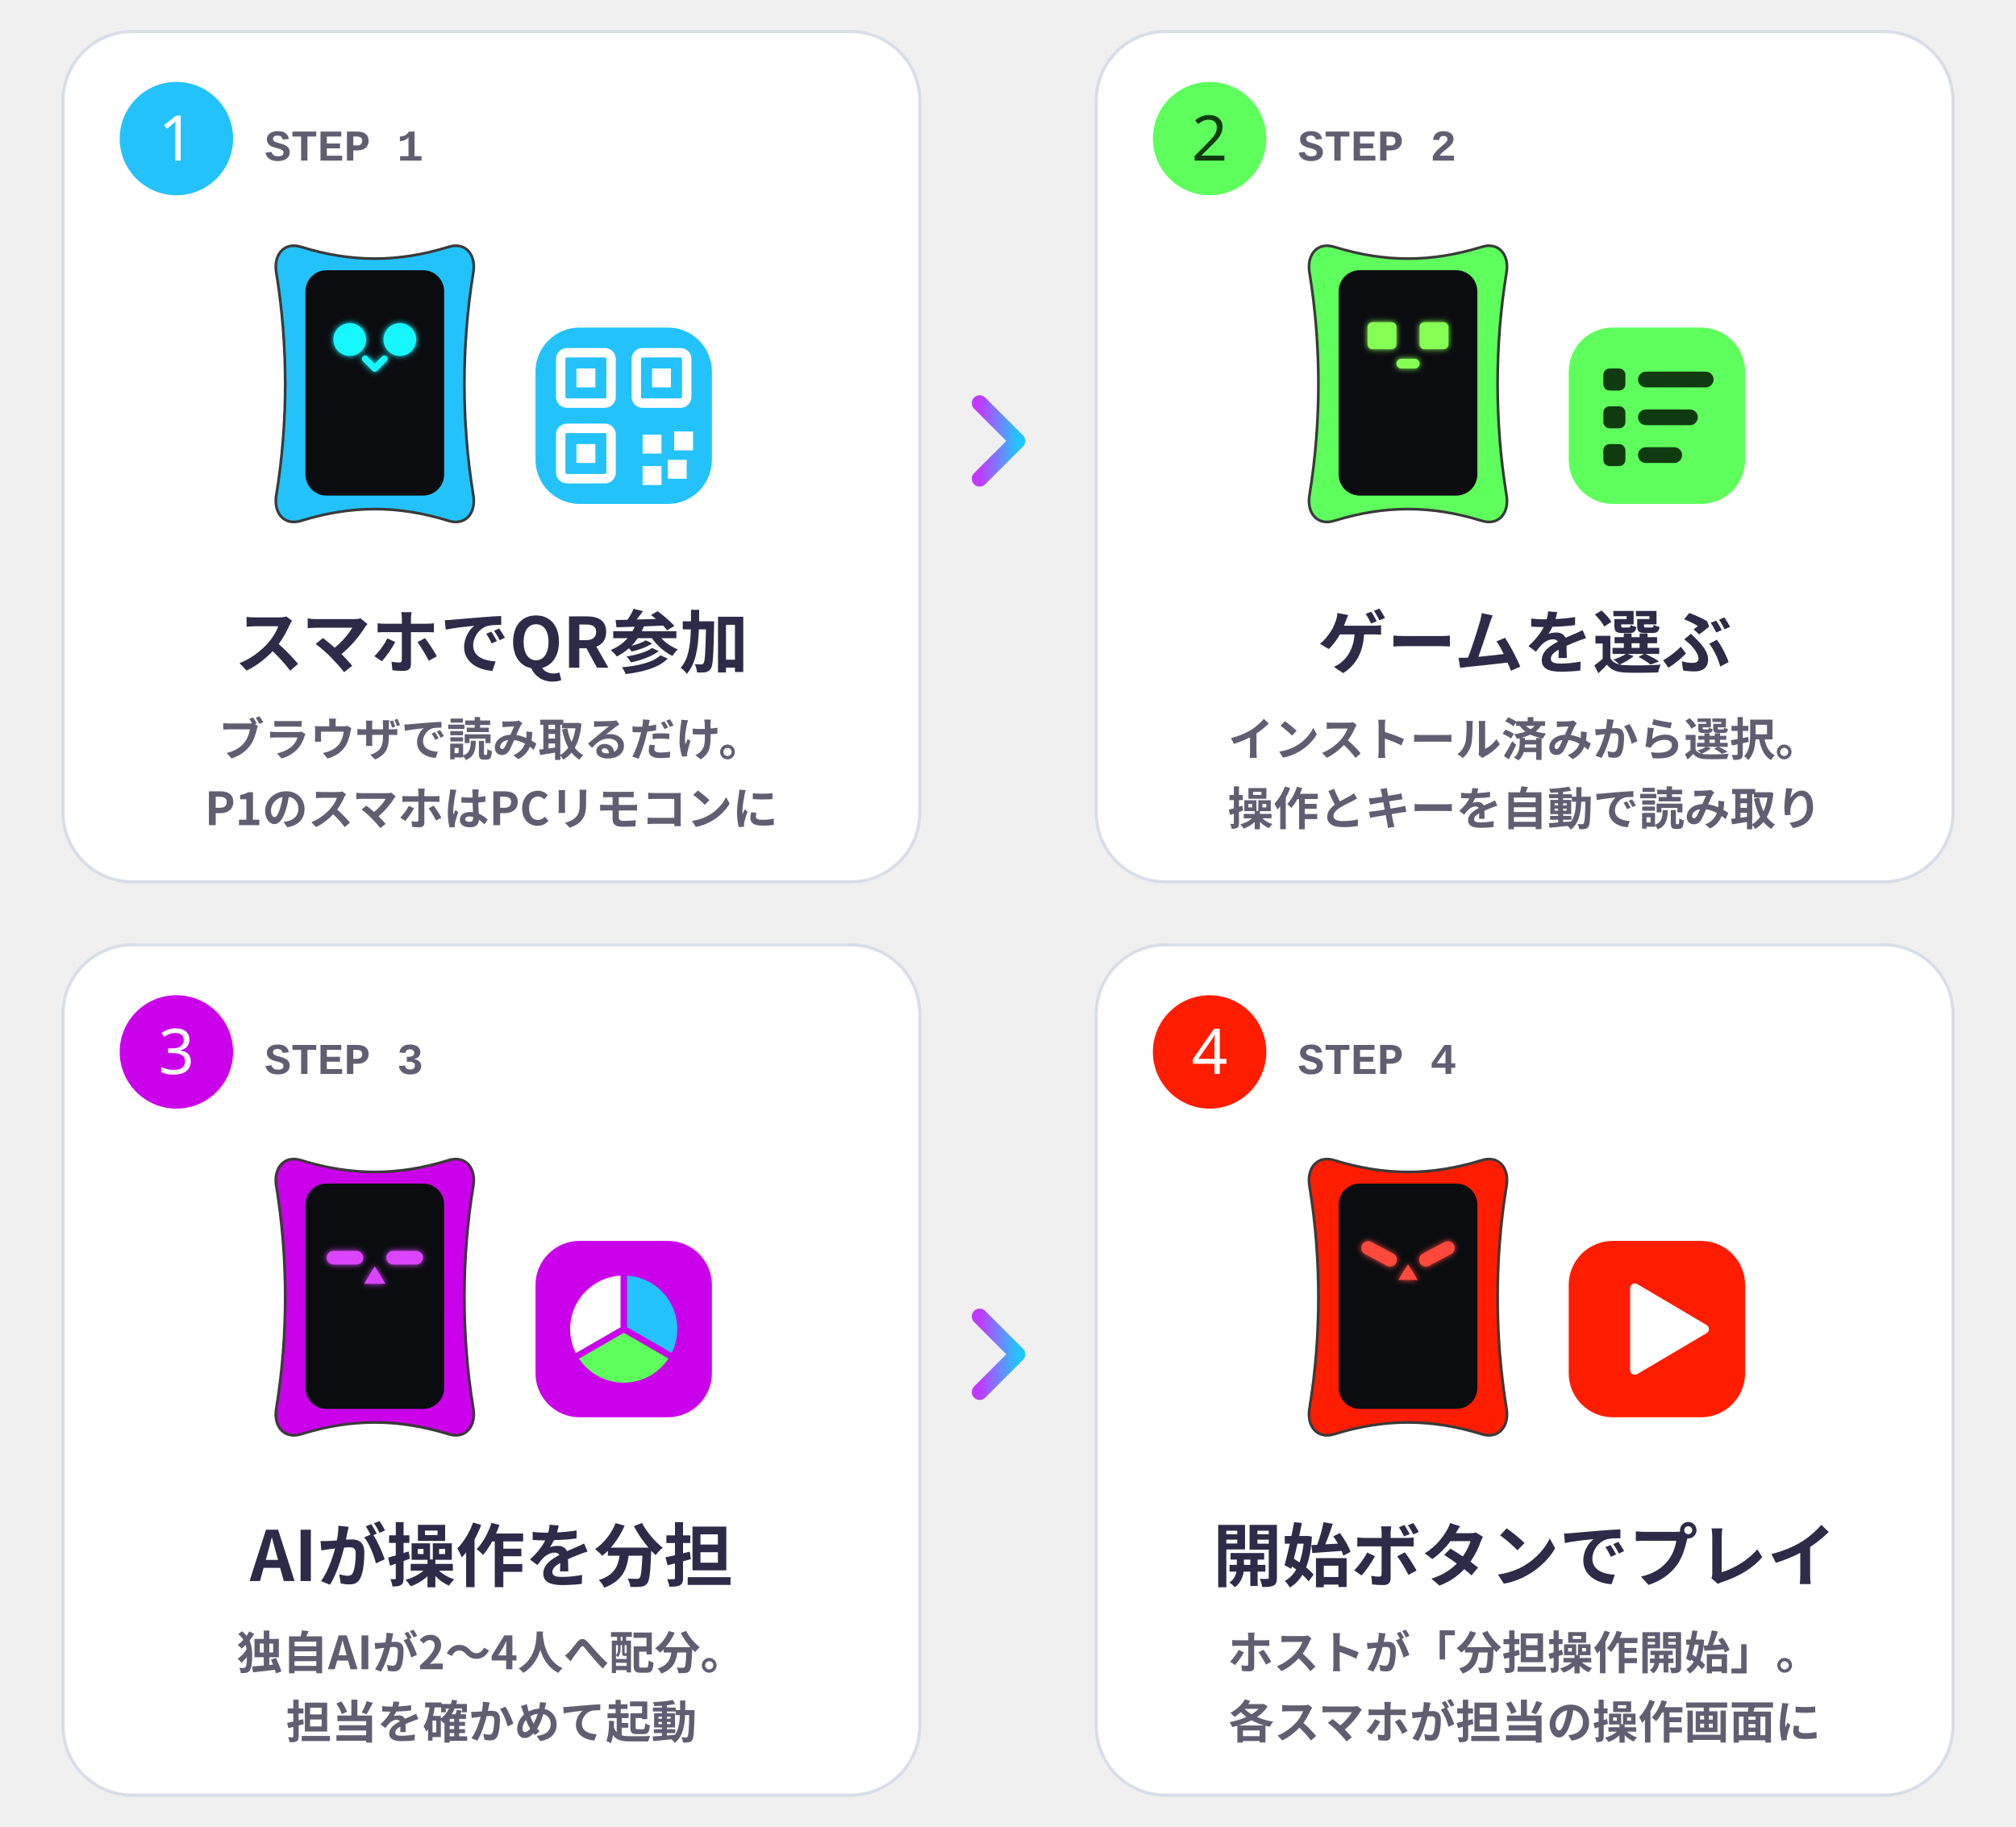
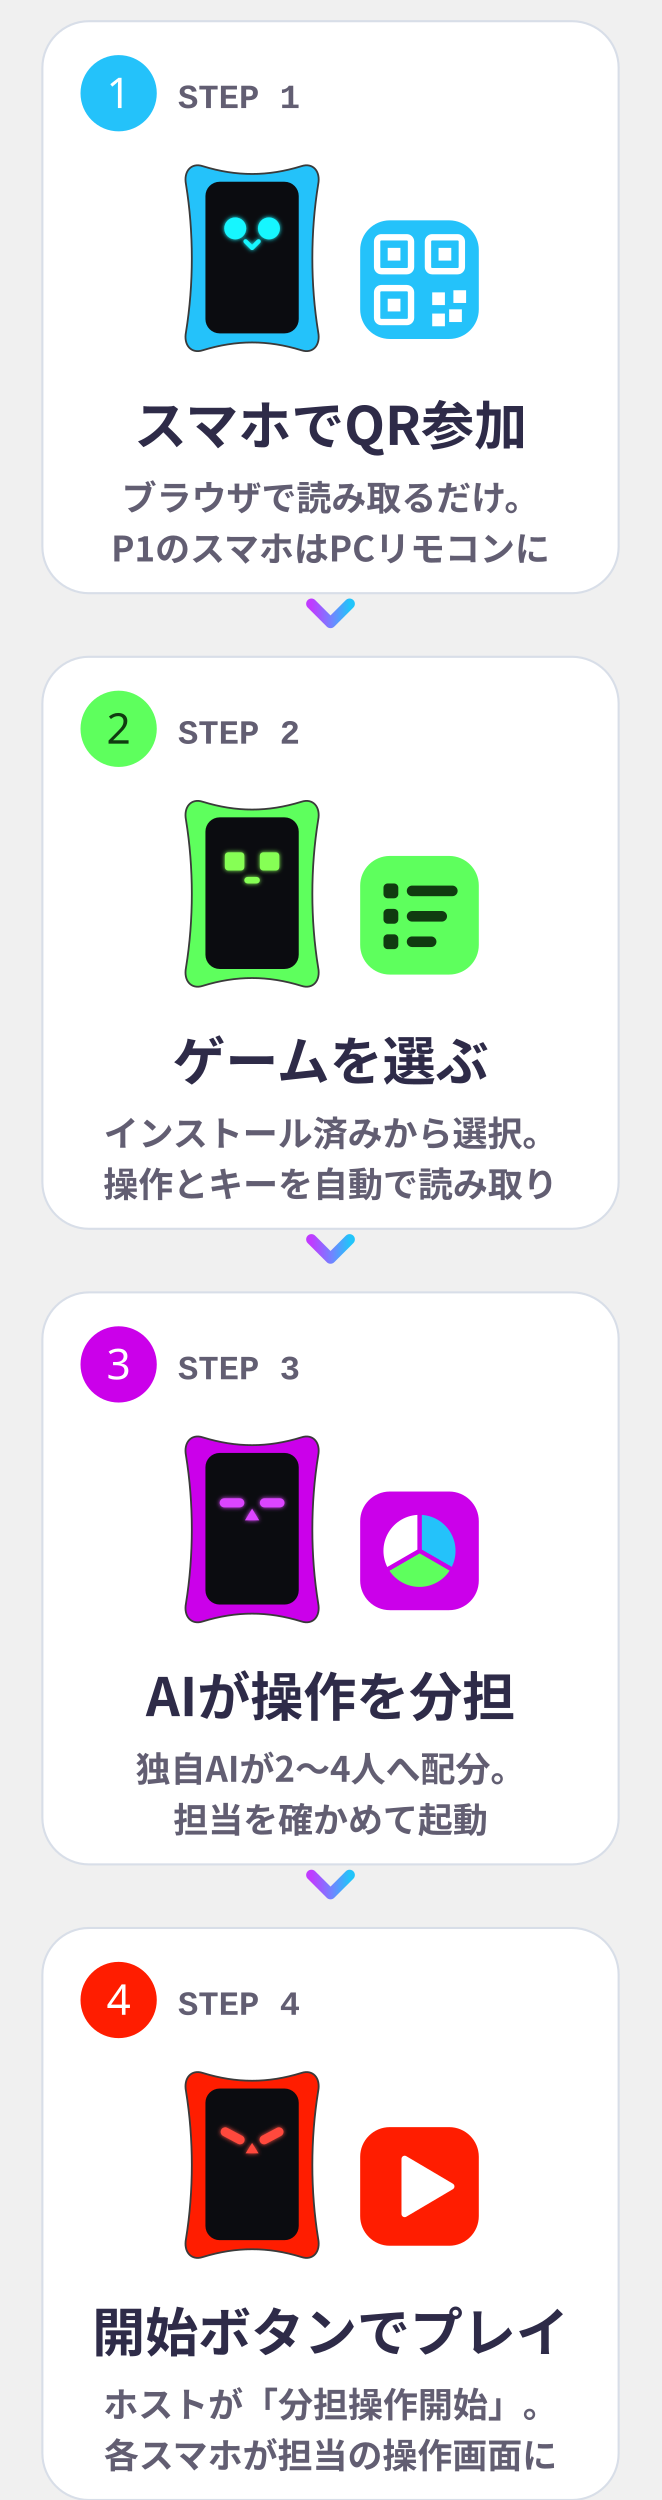
- <svg xmlns="http://www.w3.org/2000/svg" viewBox="0 0 640 580" width="640" height="580" role="img">
+ <svg xmlns="http://www.w3.org/2000/svg" viewBox="0 0 312 1180" width="312" height="1180" role="img">
  <defs>
    <filter id="glow" x="-30%" y="-30%" width="160%" height="160%">
      <feGaussianBlur stdDeviation="1.6" result="b" />
      <feMerge>
        <feMergeNode in="b" />
        <feMergeNode in="SourceGraphic" />
      </feMerge>
    </filter>
    <linearGradient id="brand" x1="0" y1="0" x2="1" y2="0">
      <stop offset="0" stop-color="#C03BFF" />
      <stop offset=".55" stop-color="#6F86FF" />
      <stop offset="1" stop-color="#22C4FA" />
    </linearGradient>
    <linearGradient id="bg" x1="0" y1="0" x2="1" y2="1">
      <stop offset="0" stop-color="#E8FAFF" />
      <stop offset="1" stop-color="#FFF5DC" />
    </linearGradient>
    <style>
.jp{font-family:'Hiragino Sans','Hiragino Kaku Gothic ProN','Yu Gothic UI','Yu Gothic','Meiryo','Noto Sans JP','Noto Sans CJK JP',sans-serif}
.disp{font-family:Impact,Haettenschweiler,'Anton','Arial Narrow Bold','Arial Black',sans-serif}
+ .rnd{font-family:RcRounded,'Hiragino Maru Gothic ProN','Yu Gothic UI','Noto Sans JP',sans-serif}
+ .hand{font-family:RcHand,'Hiragino Maru Gothic ProN','Yu Gothic UI','Noto Sans JP',sans-serif}
.mono{font-family:ui-monospace,SFMono-Regular,'Cascadia Mono',Consolas,'Liberation Mono',monospace}

@keyframes bob{0%,100%{transform:translateY(0)}50%{transform:translateY(-5px)}}
@keyframes blink{0%,90%,100%{transform:scaleY(1)}94%{transform:scaleY(.12)}}
@keyframes flow{to{stroke-dashoffset:-28}}
@keyframes pulse{0%,100%{opacity:.55}50%{opacity:1}}
.bob{animation:bob 2.6s ease-in-out infinite}
.eyes{transform-box:fill-box;transform-origin:center;animation:blink 4.8s infinite}
.flow{stroke-dasharray:6 8;animation:flow 1.1s linear infinite}
.pulse{animation:pulse 2.4s ease-in-out infinite}
@media (prefers-reduced-motion:reduce){.bob,.eyes,.flow,.pulse{animation:none}}
</style>
  </defs>
  <g transform="translate(0 0)">
    <rect x="20" y="10" width="272" height="270" rx="22" fill="#FFFFFF" stroke="#D8DEE8" />
    <circle cx="56" cy="44" r="18" fill="#24C2FA" />
    <text x="56" y="51" class="disp" font-size="20" font-weight="400" fill="#FFFFFF" text-anchor="middle">1</text>
-     <text x="84" y="51" class="mono" font-size="14" font-weight="700" fill="#625E72" text-anchor="start">STEP 1</text>
+     <text x="84" y="51" class="mono" font-size="16" font-weight="700" fill="#625E72" text-anchor="start">STEP 1</text>
    <g transform="translate(88.4 76.0) scale(0.6117)">
      <g class="bob" style="animation-delay:0.00s">
        <path d="M12 4C38 12 62 12 88 4C97 1 103 8 101 18C95 55 95 95 101 132C103 142 97 149 88 146C62 138 38 138 12 146C3 149-3 142-1 132C5 95 5 55-1 18C-3 8 3 1 12 4Z" fill="#24C2FA" stroke="#3A3A3A" stroke-width="1.4" />
        <rect x="14" y="16" width="72" height="117" rx="11" fill="#0B0C10" />
        <g filter="url(#glow)" transform="translate(0 6)">
          <g class="eyes" style="animation-delay:0.00s">
            <circle cx="37" cy="46" r="8.5" fill="#19F6FF" />
            <circle cx="63" cy="46" r="8.5" fill="#19F6FF" />
          </g>
          <path d="M45 56l5 5 5-5" fill="none" stroke="#19F6FF" stroke-width="3.4" stroke-linecap="round" stroke-linejoin="round" />
        </g>
      </g>
    </g>
    <rect x="170.0" y="104" width="56" height="56" rx="14" fill="#24C2FA" />
    <rect x="178.0" y="112" width="16" height="16" rx="2" fill="none" stroke="#FFFFFF" stroke-width="3" />
    <rect x="183.0" y="117" width="6" height="6" fill="#FFFFFF" />
    <rect x="202.0" y="112" width="16" height="16" rx="2" fill="none" stroke="#FFFFFF" stroke-width="3" />
    <rect x="207.0" y="117" width="6" height="6" fill="#FFFFFF" />
    <rect x="178.0" y="136" width="16" height="16" rx="2" fill="none" stroke="#FFFFFF" stroke-width="3" />
    <rect x="183.0" y="141" width="6" height="6" fill="#FFFFFF" />
    <rect x="204.0" y="138" width="6" height="6" fill="#FFFFFF" />
    <rect x="212.0" y="146" width="6" height="6" fill="#FFFFFF" />
    <rect x="204.0" y="148" width="6" height="6" fill="#FFFFFF" />
    <rect x="214.0" y="137" width="6" height="6" fill="#FFFFFF" />
-     <text x="156.0" y="212" class="jp" font-size="22" font-weight="900" fill="#2E2B48" text-anchor="middle">スマホでQR参加</text>
-     <text x="156.0" y="240" class="jp" font-size="14.5" font-weight="600" fill="#625E72" text-anchor="middle">ブラウザで読み取るだけ。</text>
-     <text x="156.0" y="262" class="jp" font-size="14.5" font-weight="600" fill="#625E72" text-anchor="middle">P1のスマホはPCリモコンに</text>
+     <text x="156.0" y="210" class="jp" font-size="25" font-weight="900" fill="#2E2B48" text-anchor="middle">スマホでQR参加</text>
+     <text x="156.0" y="241" class="jp" font-size="16.5" font-weight="700" fill="#625E72" text-anchor="middle">ブラウザで読み取るだけ。</text>
+     <text x="156.0" y="265" class="jp" font-size="16.5" font-weight="700" fill="#625E72" text-anchor="middle">P1のスマホはPCリモコンに</text>
  </g>
-   <g transform="translate(0 0)">
-     <path d="M311.0 128l12 12-12 12" fill="none" stroke="url(#brand)" stroke-width="5" stroke-linecap="round" stroke-linejoin="round" />
-   </g>
-   <g transform="translate(0 0)">
-     <rect x="348" y="10" width="272" height="270" rx="22" fill="#FFFFFF" stroke="#D8DEE8" />
-     <circle cx="384" cy="44" r="18" fill="#5EFF5D" />
-     <text x="384" y="51" class="disp" font-size="20" font-weight="400" fill="#103B10" text-anchor="middle">2</text>
-     <text x="412" y="51" class="mono" font-size="14" font-weight="700" fill="#625E72" text-anchor="start">STEP 2</text>
-     <g transform="translate(416.4 76.0) scale(0.6117)">
+   <path d="M147.0 285l9 9 9-9" fill="none" stroke="url(#brand)" stroke-width="5" stroke-linecap="round" stroke-linejoin="round" />
+   <g transform="translate(0 300)">
+     <rect x="20" y="10" width="272" height="270" rx="22" fill="#FFFFFF" stroke="#D8DEE8" />
+     <circle cx="56" cy="44" r="18" fill="#5EFF5D" />
+     <text x="56" y="51" class="disp" font-size="20" font-weight="400" fill="#103B10" text-anchor="middle">2</text>
+     <text x="84" y="51" class="mono" font-size="16" font-weight="700" fill="#625E72" text-anchor="start">STEP 2</text>
+     <g transform="translate(88.4 76.0) scale(0.6117)">
      <g class="bob" style="animation-delay:0.40s">
        <path d="M12 4C38 12 62 12 88 4C97 1 103 8 101 18C95 55 95 95 101 132C103 142 97 149 88 146C62 138 38 138 12 146C3 149-3 142-1 132C5 95 5 55-1 18C-3 8 3 1 12 4Z" fill="#5EFF5D" stroke="#3A3A3A" stroke-width="1.4" />
        <rect x="14" y="16" width="72" height="117" rx="11" fill="#0B0C10" />
        <g filter="url(#glow)" transform="translate(0 6)">
          <g class="eyes" style="animation-delay:0.68s">
            <rect x="29" y="37" width="15" height="14" rx="2.5" fill="#86FF55" />
            <rect x="56" y="37" width="15" height="14" rx="2.5" fill="#86FF55" />
          </g>
          <rect x="44" y="56" width="12" height="5" rx="2.5" fill="#86FF55" />
        </g>
      </g>
    </g>
-     <rect x="498.0" y="104" width="56" height="56" rx="14" fill="#5EFF5D" />
-     <rect x="509.0" y="117" width="7" height="7" rx="2" fill="#103B10" />
-     <rect x="520.0" y="118" width="24" height="5" rx="2.5" fill="#103B10" />
-     <rect x="509.0" y="129" width="7" height="7" rx="2" fill="#103B10" />
-     <rect x="520.0" y="130" width="19" height="5" rx="2.5" fill="#103B10" />
-     <rect x="509.0" y="141" width="7" height="7" rx="2" fill="#103B10" />
-     <rect x="520.0" y="142" width="14" height="5" rx="2.5" fill="#103B10" />
-     <text x="484.0" y="212" class="jp" font-size="22" font-weight="900" fill="#2E2B48" text-anchor="middle">ゲームを選ぶ</text>
-     <text x="484.0" y="240" class="jp" font-size="14.5" font-weight="600" fill="#625E72" text-anchor="middle">インストール済みから選択。</text>
-     <text x="484.0" y="262" class="jp" font-size="14.5" font-weight="600" fill="#625E72" text-anchor="middle">操作とキーを自動で読み取り</text>
+     <rect x="170.0" y="104" width="56" height="56" rx="14" fill="#5EFF5D" />
+     <rect x="181.0" y="117" width="7" height="7" rx="2" fill="#103B10" />
+     <rect x="192.0" y="118" width="24" height="5" rx="2.5" fill="#103B10" />
+     <rect x="181.0" y="129" width="7" height="7" rx="2" fill="#103B10" />
+     <rect x="192.0" y="130" width="19" height="5" rx="2.5" fill="#103B10" />
+     <rect x="181.0" y="141" width="7" height="7" rx="2" fill="#103B10" />
+     <rect x="192.0" y="142" width="14" height="5" rx="2.5" fill="#103B10" />
+     <text x="156.0" y="210" class="jp" font-size="25" font-weight="900" fill="#2E2B48" text-anchor="middle">ゲームを選ぶ</text>
+     <text x="156.0" y="241" class="jp" font-size="16.5" font-weight="700" fill="#625E72" text-anchor="middle">インストール済みから選択。</text>
+     <text x="156.0" y="265" class="jp" font-size="16.5" font-weight="700" fill="#625E72" text-anchor="middle">操作とキーを自動で読み取り</text>
  </g>
-   <g transform="translate(0 290)">
+   <path d="M147.0 585l9 9 9-9" fill="none" stroke="url(#brand)" stroke-width="5" stroke-linecap="round" stroke-linejoin="round" />
+   <g transform="translate(0 600)">
    <rect x="20" y="10" width="272" height="270" rx="22" fill="#FFFFFF" stroke="#D8DEE8" />
    <circle cx="56" cy="44" r="18" fill="#CB00EA" />
    <text x="56" y="51" class="disp" font-size="20" font-weight="400" fill="#FFFFFF" text-anchor="middle">3</text>
-     <text x="84" y="51" class="mono" font-size="14" font-weight="700" fill="#625E72" text-anchor="start">STEP 3</text>
+     <text x="84" y="51" class="mono" font-size="16" font-weight="700" fill="#625E72" text-anchor="start">STEP 3</text>
    <g transform="translate(88.4 76.0) scale(0.6117)">
      <g class="bob" style="animation-delay:0.80s">
        <path d="M12 4C38 12 62 12 88 4C97 1 103 8 101 18C95 55 95 95 101 132C103 142 97 149 88 146C62 138 38 138 12 146C3 149-3 142-1 132C5 95 5 55-1 18C-3 8 3 1 12 4Z" fill="#CB00EA" stroke="#3A3A3A" stroke-width="1.4" />
        <rect x="14" y="16" width="72" height="117" rx="11" fill="#0B0C10" />
        <g filter="url(#glow)" transform="translate(0 6)">
          <g class="eyes" style="animation-delay:1.36s">
            <rect x="25" y="45" width="19" height="7" rx="3.5" fill="#DC45FF" />
            <rect x="56" y="45" width="19" height="7" rx="3.5" fill="#DC45FF" />
          </g>
          <path d="M50 53l-5.5 9h11z" fill="#DC45FF" />
        </g>
      </g>
    </g>
    <rect x="170.0" y="104" width="56" height="56" rx="14" fill="#CB00EA" />
    <path d="M198.0 132L198.0 114.0A18 18 0 0 1 213.6 141.0Z" fill="#24C2FA" stroke="#CB00EA" stroke-width="2" />
    <path d="M198.0 132L213.6 141.0A18 18 0 0 1 182.4 141.0Z" fill="#5EFF5D" stroke="#CB00EA" stroke-width="2" />
    <path d="M198.0 132L182.4 141.0A18 18 0 0 1 198.0 114.0Z" fill="#FFFFFF" stroke="#CB00EA" stroke-width="2" />
-     <text x="156.0" y="212" class="jp" font-size="22" font-weight="900" fill="#2E2B48" text-anchor="middle">AIが操作を分担</text>
-     <text x="156.0" y="240" class="jp" font-size="14.5" font-weight="600" fill="#625E72" text-anchor="middle">独自AIが2〜4人へ配分。</text>
-     <text x="156.0" y="262" class="jp" font-size="14.5" font-weight="600" fill="#625E72" text-anchor="middle">担当を確かめて起動</text>
+     <text x="156.0" y="210" class="jp" font-size="25" font-weight="900" fill="#2E2B48" text-anchor="middle">AIが操作を分担</text>
+     <text x="156.0" y="241" class="jp" font-size="16.5" font-weight="700" fill="#625E72" text-anchor="middle">独自AIが2〜4人へ配分。</text>
+     <text x="156.0" y="265" class="jp" font-size="16.5" font-weight="700" fill="#625E72" text-anchor="middle">担当を確かめて起動</text>
  </g>
-   <g transform="translate(0 290)">
-     <path d="M311.0 128l12 12-12 12" fill="none" stroke="url(#brand)" stroke-width="5" stroke-linecap="round" stroke-linejoin="round" />
-   </g>
-   <g transform="translate(0 290)">
-     <rect x="348" y="10" width="272" height="270" rx="22" fill="#FFFFFF" stroke="#D8DEE8" />
-     <circle cx="384" cy="44" r="18" fill="#FF1D00" />
-     <text x="384" y="51" class="disp" font-size="20" font-weight="400" fill="#FFFFFF" text-anchor="middle">4</text>
-     <text x="412" y="51" class="mono" font-size="14" font-weight="700" fill="#625E72" text-anchor="start">STEP 4</text>
-     <g transform="translate(416.4 76.0) scale(0.6117)">
+   <path d="M147.0 885l9 9 9-9" fill="none" stroke="url(#brand)" stroke-width="5" stroke-linecap="round" stroke-linejoin="round" />
+   <g transform="translate(0 900)">
+     <rect x="20" y="10" width="272" height="270" rx="22" fill="#FFFFFF" stroke="#D8DEE8" />
+     <circle cx="56" cy="44" r="18" fill="#FF1D00" />
+     <text x="56" y="51" class="disp" font-size="20" font-weight="400" fill="#FFFFFF" text-anchor="middle">4</text>
+     <text x="84" y="51" class="mono" font-size="16" font-weight="700" fill="#625E72" text-anchor="start">STEP 4</text>
+     <g transform="translate(88.4 76.0) scale(0.6117)">
      <g class="bob" style="animation-delay:1.20s">
        <path d="M12 4C38 12 62 12 88 4C97 1 103 8 101 18C95 55 95 95 101 132C103 142 97 149 88 146C62 138 38 138 12 146C3 149-3 142-1 132C5 95 5 55-1 18C-3 8 3 1 12 4Z" fill="#FF1D00" stroke="#3A3A3A" stroke-width="1.4" />
        <rect x="14" y="16" width="72" height="117" rx="11" fill="#0B0C10" />
        <g filter="url(#glow)" transform="translate(0 6)">
          <g class="eyes" style="animation-delay:2.04s">
            <rect x="25" y="43" width="20" height="7" rx="3.5" fill="#FF4A3D" transform="rotate(28 35 46.5)" />
            <rect x="55" y="43" width="20" height="7" rx="3.5" fill="#FF4A3D" transform="rotate(-28 65 46.5)" />
          </g>
          <path d="M50 52l-5 8h10z" fill="#FF4A3D" />
        </g>
      </g>
    </g>
-     <rect x="498.0" y="104" width="56" height="56" rx="14" fill="#FF1D00" />
-     <path d="M519.0 119L541.0 132L519.0 145Z" fill="#FFFFFF" stroke="#FFFFFF" stroke-width="3" stroke-linejoin="round" />
-     <text x="484.0" y="212" class="jp" font-size="22" font-weight="900" fill="#2E2B48" text-anchor="middle">開始ボタンでプレイ</text>
-     <text x="484.0" y="240" class="jp" font-size="14.5" font-weight="600" fill="#625E72" text-anchor="middle">ホストが「分担操作開始」。</text>
-     <text x="484.0" y="262" class="jp" font-size="14.5" font-weight="600" fill="#625E72" text-anchor="middle">各スマホが担当の操作画面に</text>
+     <rect x="170.0" y="104" width="56" height="56" rx="14" fill="#FF1D00" />
+     <path d="M191.0 119L213.0 132L191.0 145Z" fill="#FFFFFF" stroke="#FFFFFF" stroke-width="3" stroke-linejoin="round" />
+     <text x="156.0" y="210" class="jp" font-size="25" font-weight="900" fill="#2E2B48" text-anchor="middle">開始ボタンでプレイ</text>
+     <text x="156.0" y="241" class="jp" font-size="16.5" font-weight="700" fill="#625E72" text-anchor="middle">ホストが「分担操作開始」。</text>
+     <text x="156.0" y="265" class="jp" font-size="16.5" font-weight="700" fill="#625E72" text-anchor="middle">各スマホが担当の操作画面に</text>
  </g>
</svg>
